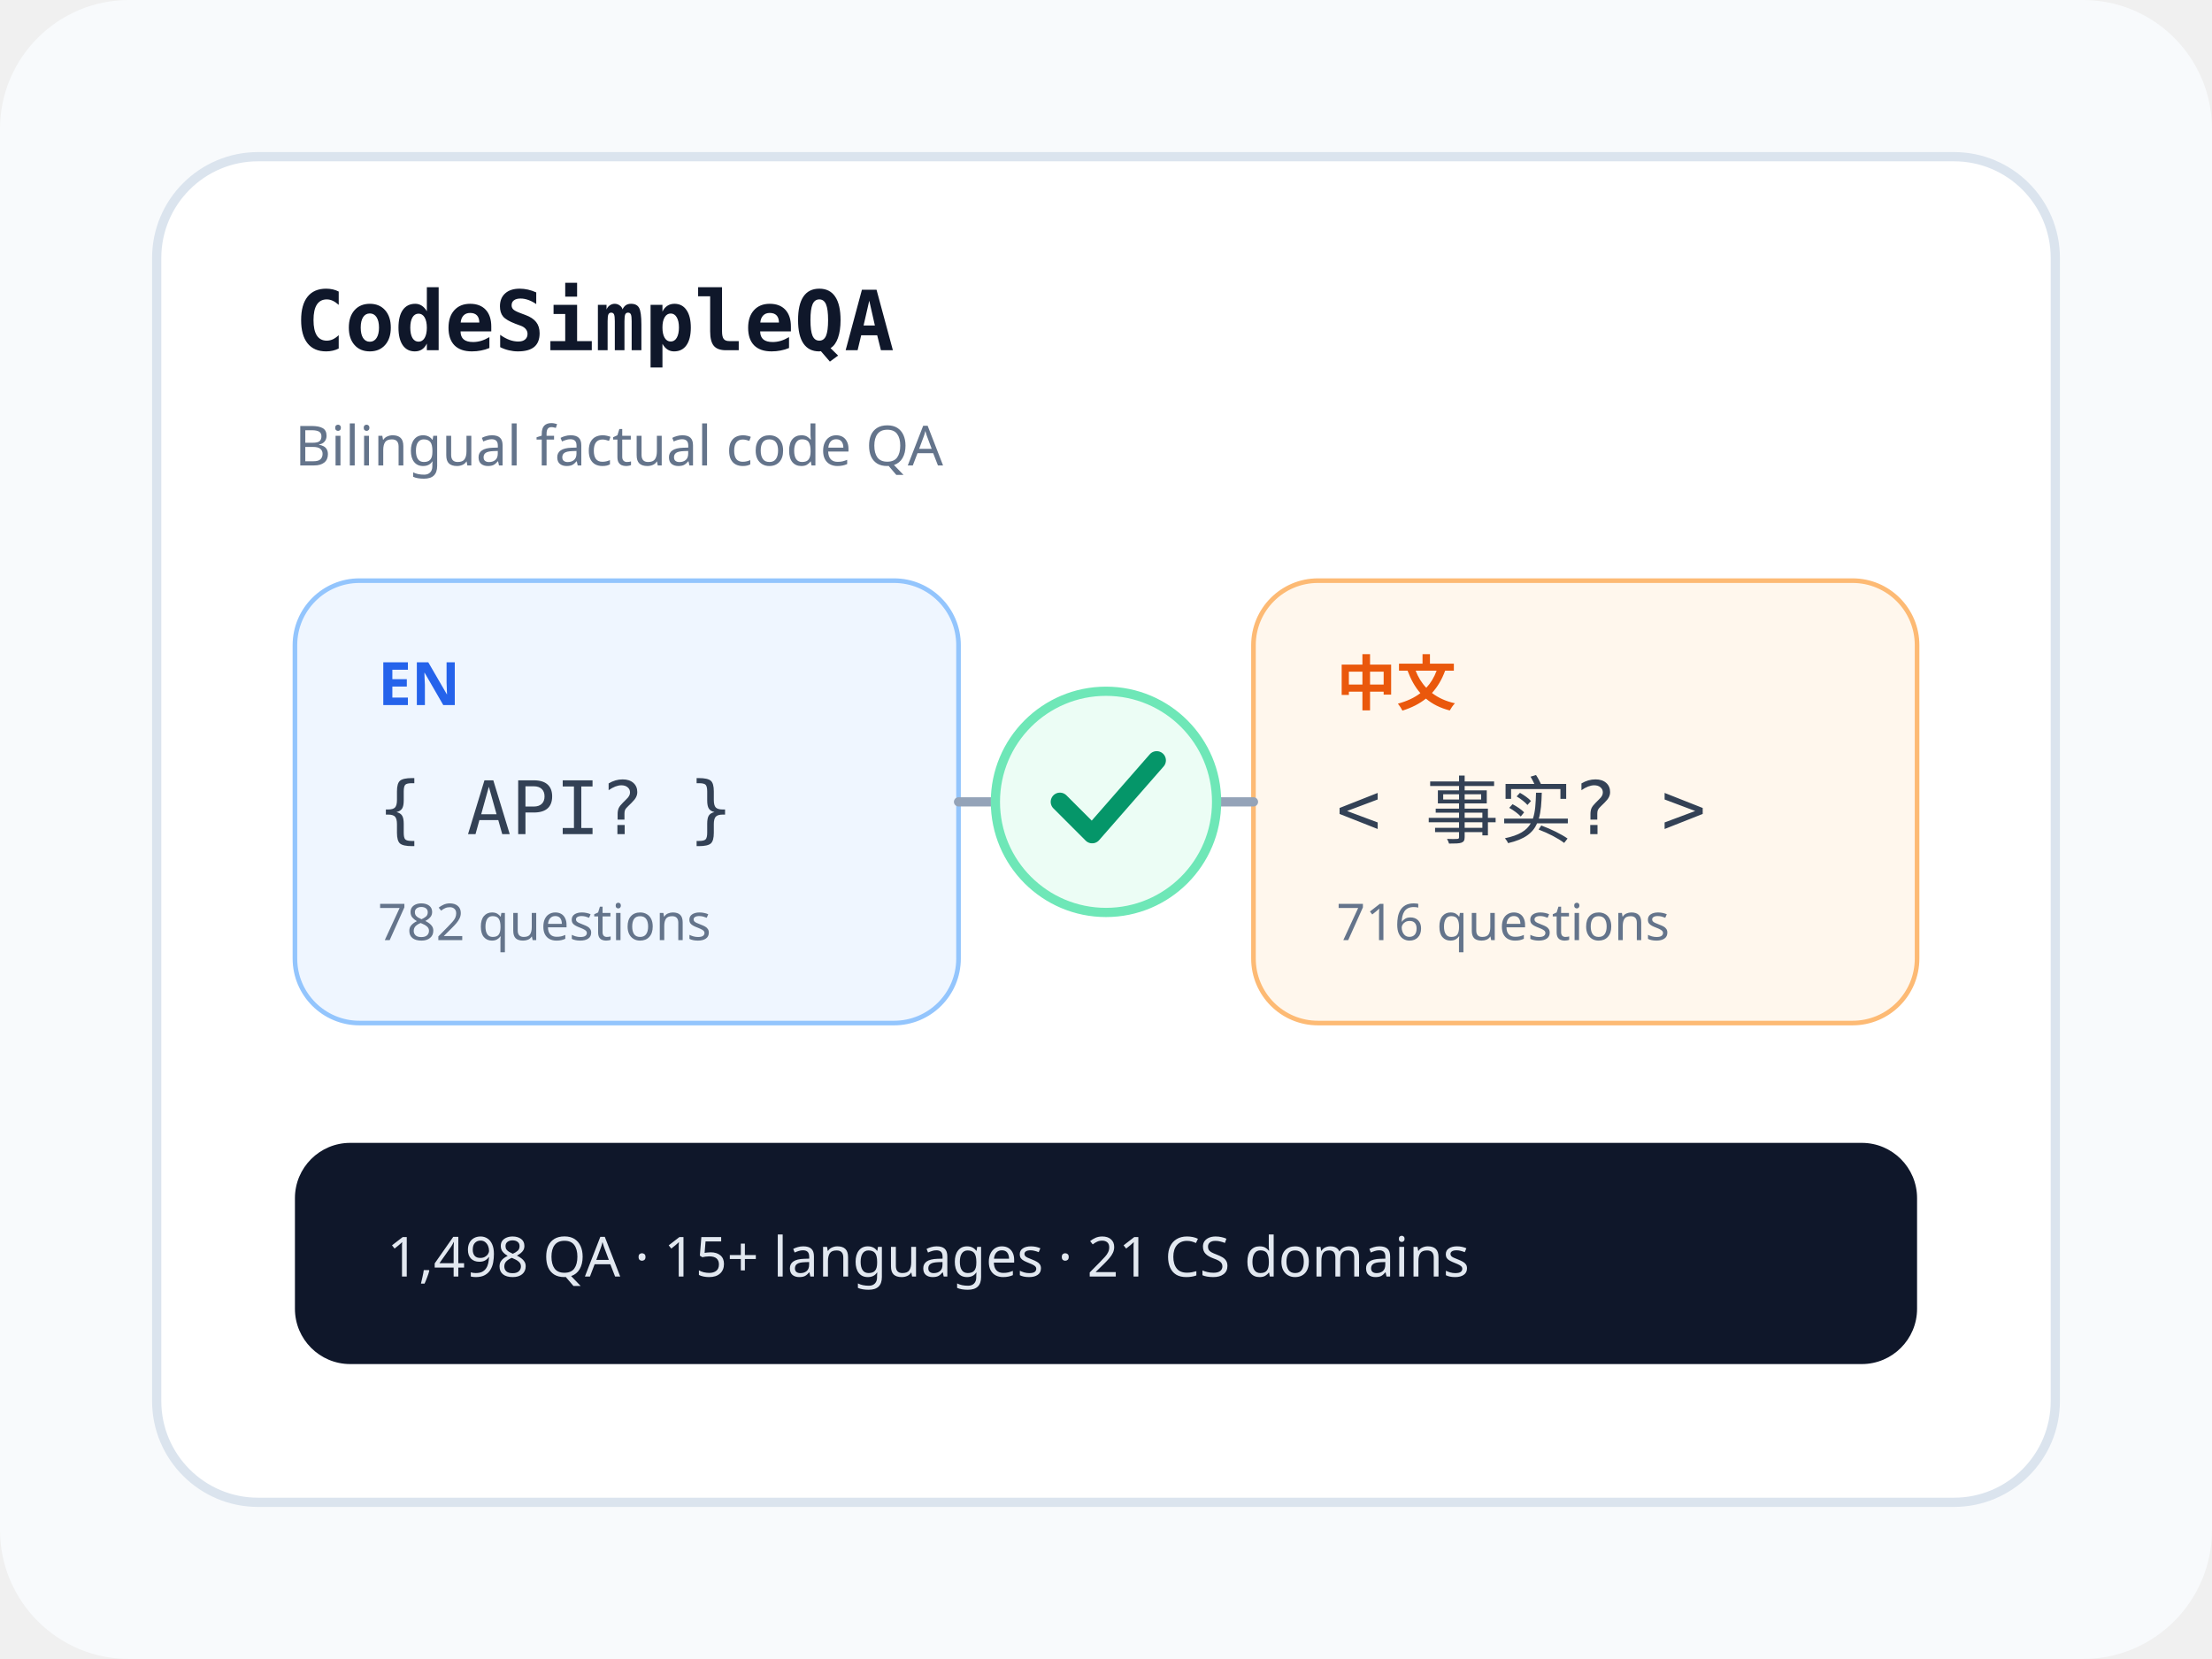
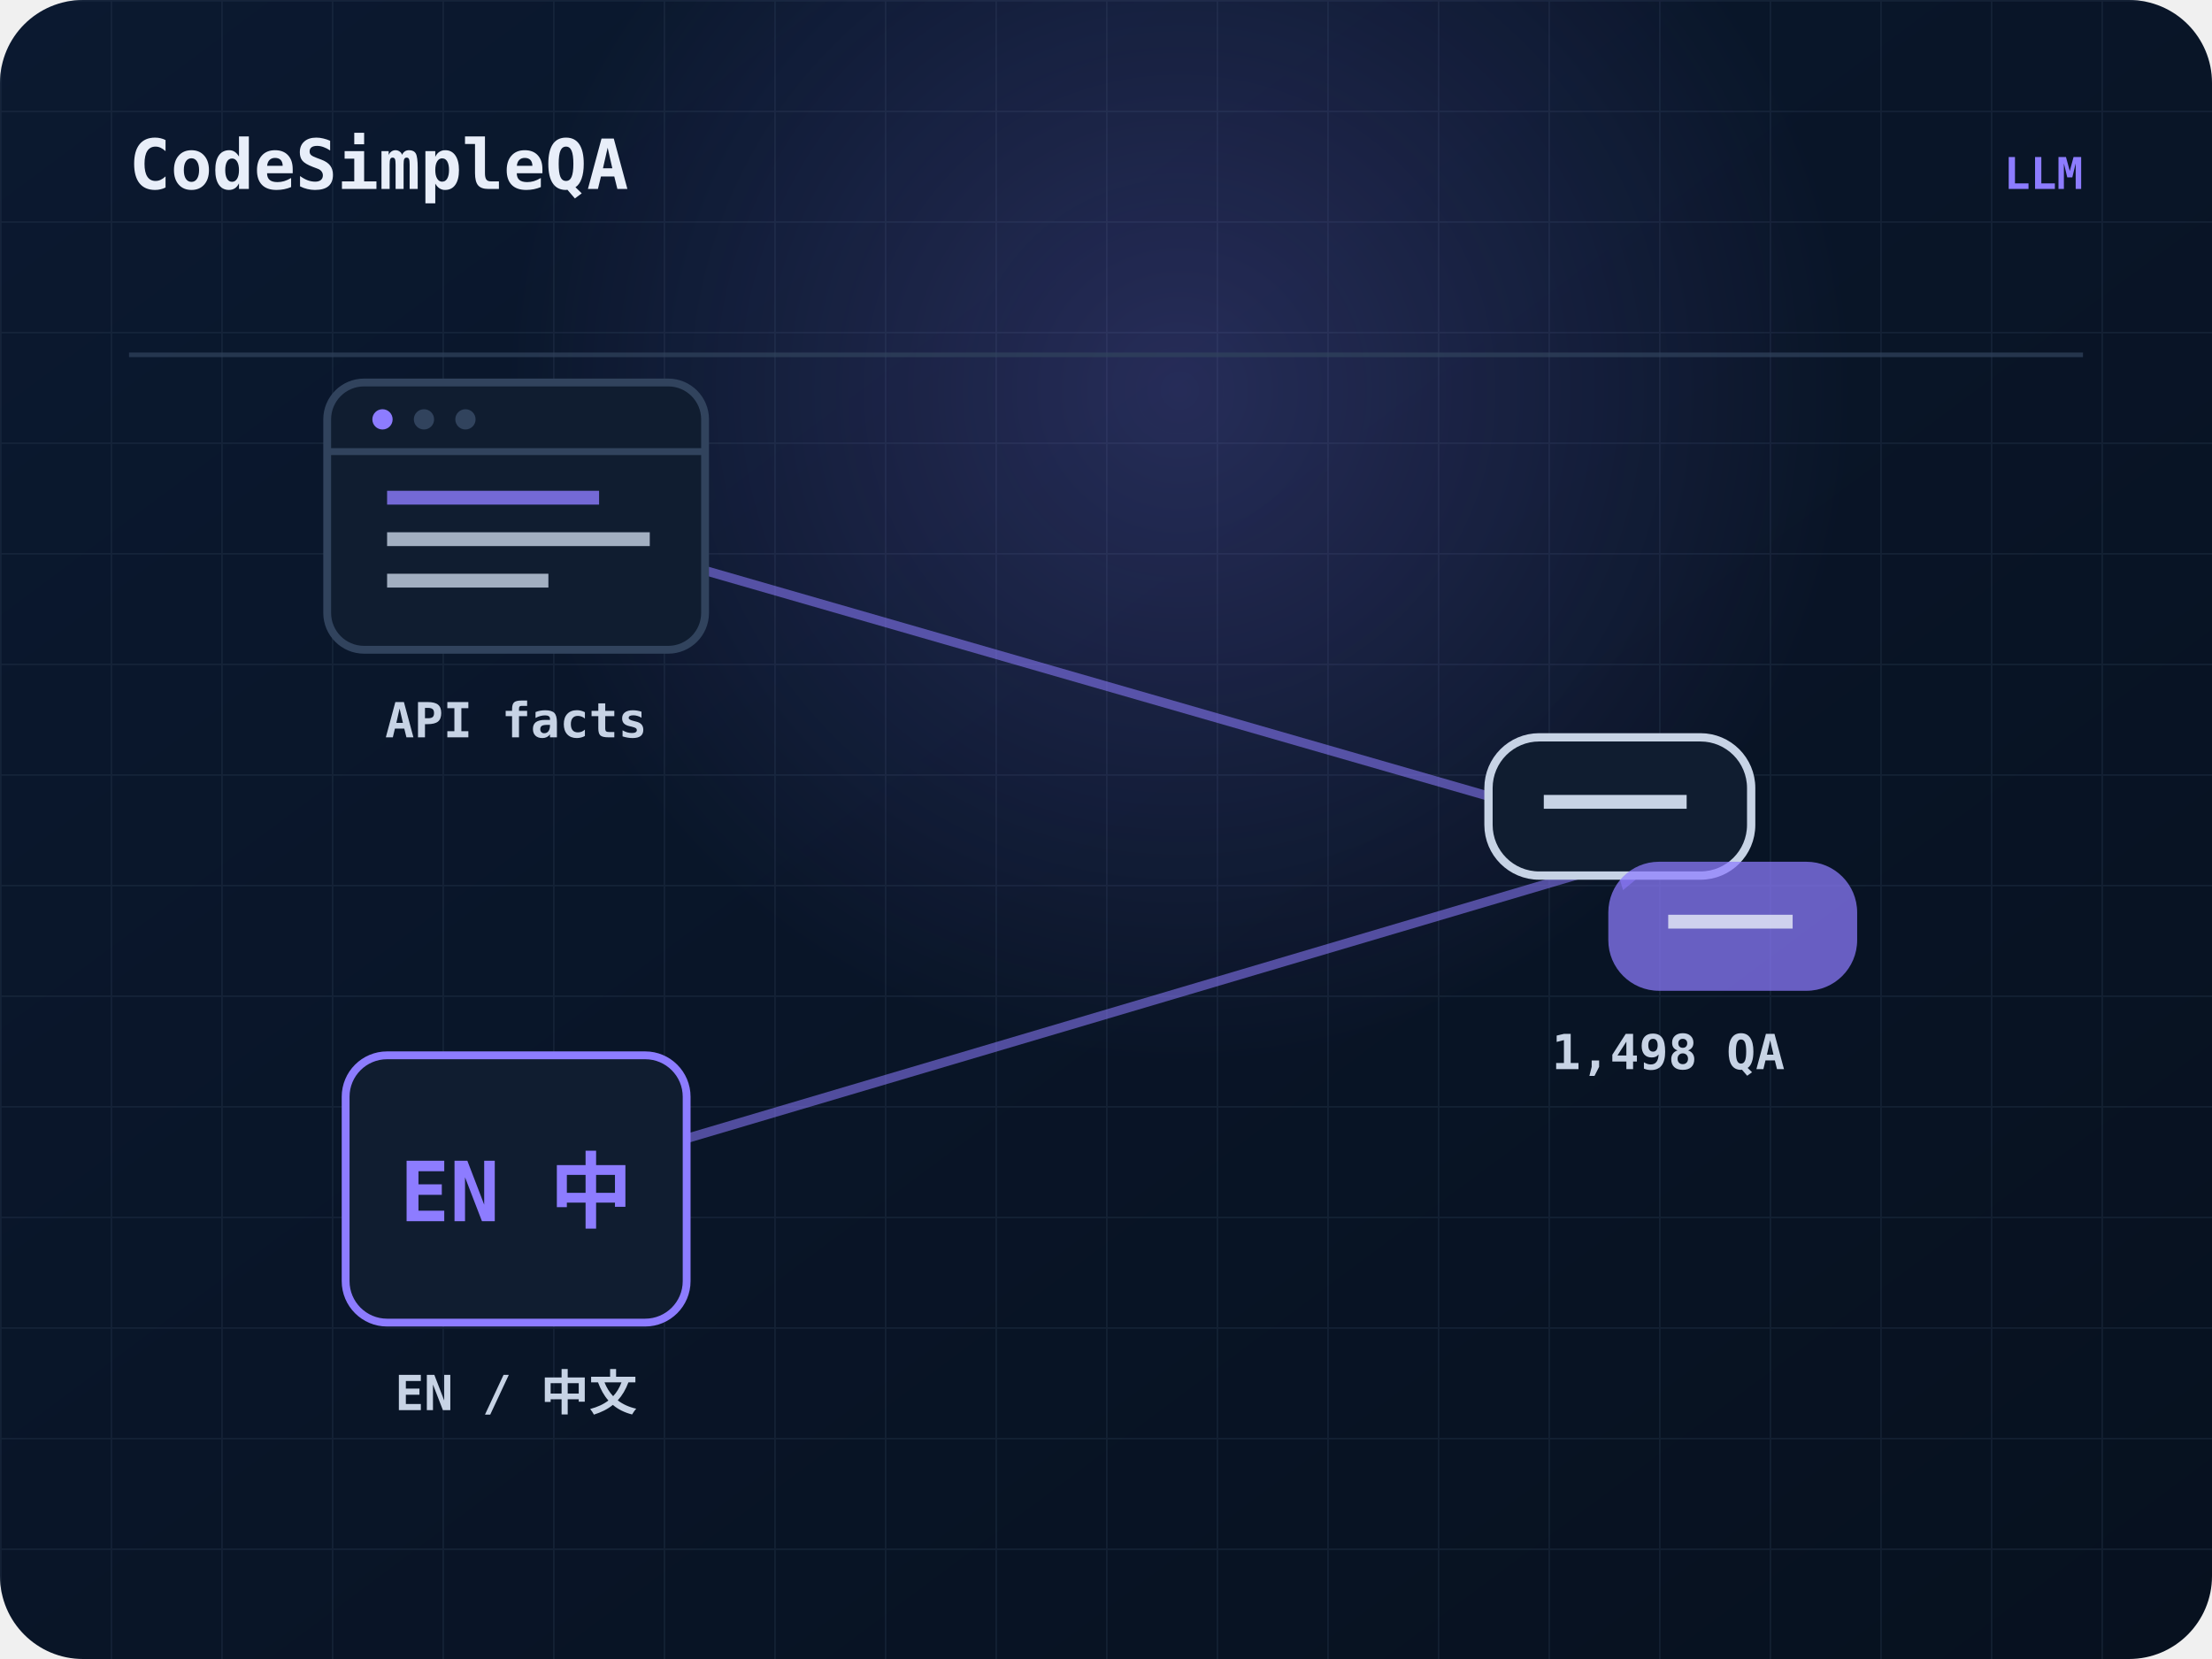
- <svg xmlns="http://www.w3.org/2000/svg" width="480" height="360" viewBox="0 0 480 360" role="img" aria-labelledby="title desc">
-   <rect width="480" height="360" rx="28" fill="#f8fafc" />
-   <rect x="34" y="34" width="412" height="292" rx="22" fill="#fff" stroke="#dbe4ee" stroke-width="2" />
-   <text x="64" y="76" fill="#0f172a" font-family="ui-monospace, SFMono-Regular, Menlo, monospace" font-size="18" font-weight="700">CodeSimpleQA</text>
-   <text x="64" y="101" fill="#64748b" font-family="system-ui, sans-serif" font-size="12">Bilingual factual code QA</text>
-   <rect x="64" y="126" width="144" height="96" rx="14" fill="#eff6ff" stroke="#93c5fd" />
-   <text x="82" y="153" fill="#2563eb" font-family="system-ui, sans-serif" font-size="13" font-weight="700">EN</text>
-   <text x="82" y="181" fill="#334155" font-family="ui-monospace, SFMono-Regular, Menlo, monospace" font-size="16">{ API? }</text>
-   <text x="82" y="204" fill="#64748b" font-family="system-ui, sans-serif" font-size="11">782 questions</text>
-   <rect x="272" y="126" width="144" height="96" rx="14" fill="#fff7ed" stroke="#fdba74" />
-   <text x="290" y="153" fill="#ea580c" font-family="system-ui, sans-serif" font-size="13" font-weight="700">中文</text>
-   <text x="290" y="181" fill="#334155" font-family="ui-monospace, SFMono-Regular, Menlo, monospace" font-size="16">&lt; 事实? &gt;</text>
-   <text x="290" y="204" fill="#64748b" font-family="system-ui, sans-serif" font-size="11">716 questions</text>
-   <path d="M208 174H238M272 174H242" fill="none" stroke="#94a3b8" stroke-width="2" stroke-linecap="round" />
-   <circle cx="240" cy="174" r="24" fill="#ecfdf5" stroke="#6ee7b7" stroke-width="2" />
-   <path d="m230 174 7 7 14-16" fill="none" stroke="#059669" stroke-width="4" stroke-linecap="round" stroke-linejoin="round" />
-   <rect x="64" y="248" width="352" height="48" rx="12" fill="#0f172a" />
-   <text x="84" y="277" fill="#e2e8f0" font-family="system-ui, sans-serif" font-size="12">1,498 QA · 15+ languages · 21 CS domains</text>
+ <svg xmlns="http://www.w3.org/2000/svg" viewBox="0 0 480 360" role="img" aria-labelledby="title desc">
+   <defs>
+     <linearGradient id="bg" x1="0" y1="0" x2="1" y2="1">
+       <stop stop-color="#0b1930" />
+       <stop offset="1" stop-color="#07111f" />
+     </linearGradient>
+     <radialGradient id="halo">
+       <stop stop-color="#8d7cff" stop-opacity=".22" />
+       <stop offset="1" stop-color="#8d7cff" stop-opacity="0" />
+     </radialGradient>
+     <pattern id="grid" width="24" height="24" patternUnits="userSpaceOnUse">
+       <path d="M 24 0 L 0 0 0 24" fill="none" stroke="#2b3b53" stroke-width=".7" opacity=".32" />
+     </pattern>
+     <marker id="arrow" markerWidth="8" markerHeight="8" refX="6" refY="3" orient="auto">
+       <path d="M0,0 L0,6 L7,3 z" fill="#8d7cff" />
+     </marker>
+   </defs>
+   <rect width="480" height="360" rx="18" fill="url(#bg)" />
+   <rect width="480" height="360" rx="18" fill="url(#grid)" />
+   <circle cx="256" cy="85" r="145" fill="url(#halo)" />
+   <path d="M 28 77 H 452" stroke="#31435d" stroke-width="1" opacity=".7" />
+   <text x="28" y="41" text-anchor="start" font-family="IBM Plex Mono, Menlo, monospace" font-size="15" font-weight="700" fill="#e8eef9">CodeSimpleQA</text>
+   <text x="452" y="41" text-anchor="end" font-family="IBM Plex Mono, Menlo, monospace" font-size="9.5" font-weight="700" fill="#8d7cff">LLM</text>
+   <path d="M 112 112.0 L 362 184" fill="none" stroke="#8d7cff" stroke-width="2" opacity=".55" marker-end="url(#arrow)" />
+   <path d="M 112 258.0 L 362 184" fill="none" stroke="#8d7cff" stroke-width="2" opacity=".55" marker-end="url(#arrow)" />
+   <rect x="71" y="83" width="82" height="58" rx="8" fill="#101d30" stroke="#31435d" stroke-width="1.7" />
+   <line x1="71" y1="98.0" x2="153" y2="98.0" stroke="#31435d" stroke-width="1.5" />
+   <circle cx="83" cy="91.0" r="2.2" fill="#8d7cff" />
+   <circle cx="92" cy="91.0" r="2.2" fill="#31435d" />
+   <circle cx="101" cy="91.0" r="2.2" fill="#31435d" />
+   <line x1="84" y1="108.0" x2="130" y2="108.0" stroke="#8d7cff" stroke-width="3" opacity=".8" />
+   <line x1="84" y1="117.0" x2="141" y2="117.0" stroke="#c7d3e5" stroke-width="3" opacity=".8" />
+   <line x1="84" y1="126.0" x2="119" y2="126.0" stroke="#c7d3e5" stroke-width="3" opacity=".8" />
+   <text x="112" y="160.0" text-anchor="middle" font-family="IBM Plex Mono, Menlo, monospace" font-size="10.5" font-weight="600" fill="#c7d3e5">API facts</text>
+   <rect x="75" y="229" width="74" height="58" rx="9" fill="#101d30" stroke="#8d7cff" stroke-width="1.7" />
+   <text x="112" y="265.0" text-anchor="middle" font-family="IBM Plex Mono, Menlo, monospace" font-size="18" font-weight="700" fill="#8d7cff">EN 中</text>
+   <text x="112" y="306.0" text-anchor="middle" font-family="IBM Plex Mono, Menlo, monospace" font-size="10.5" font-weight="600" fill="#c7d3e5">EN / 中文</text>
+   <rect x="323" y="160" width="57" height="30" rx="11" fill="#101d30" stroke="#c7d3e5" stroke-width="1.8" />
+   <rect x="349" y="187" width="54" height="28" rx="11" fill="#8d7cff" opacity=".72" />
+   <line x1="335" y1="174" x2="366" y2="174" stroke="#c7d3e5" stroke-width="3" />
+   <line x1="362" y1="200" x2="389" y2="200" stroke="#e8eef9" stroke-width="3" opacity=".8" />
+   <text x="362" y="232" text-anchor="middle" font-family="IBM Plex Mono, Menlo, monospace" font-size="10.5" font-weight="600" fill="#c7d3e5">1,498 QA</text>
</svg>
